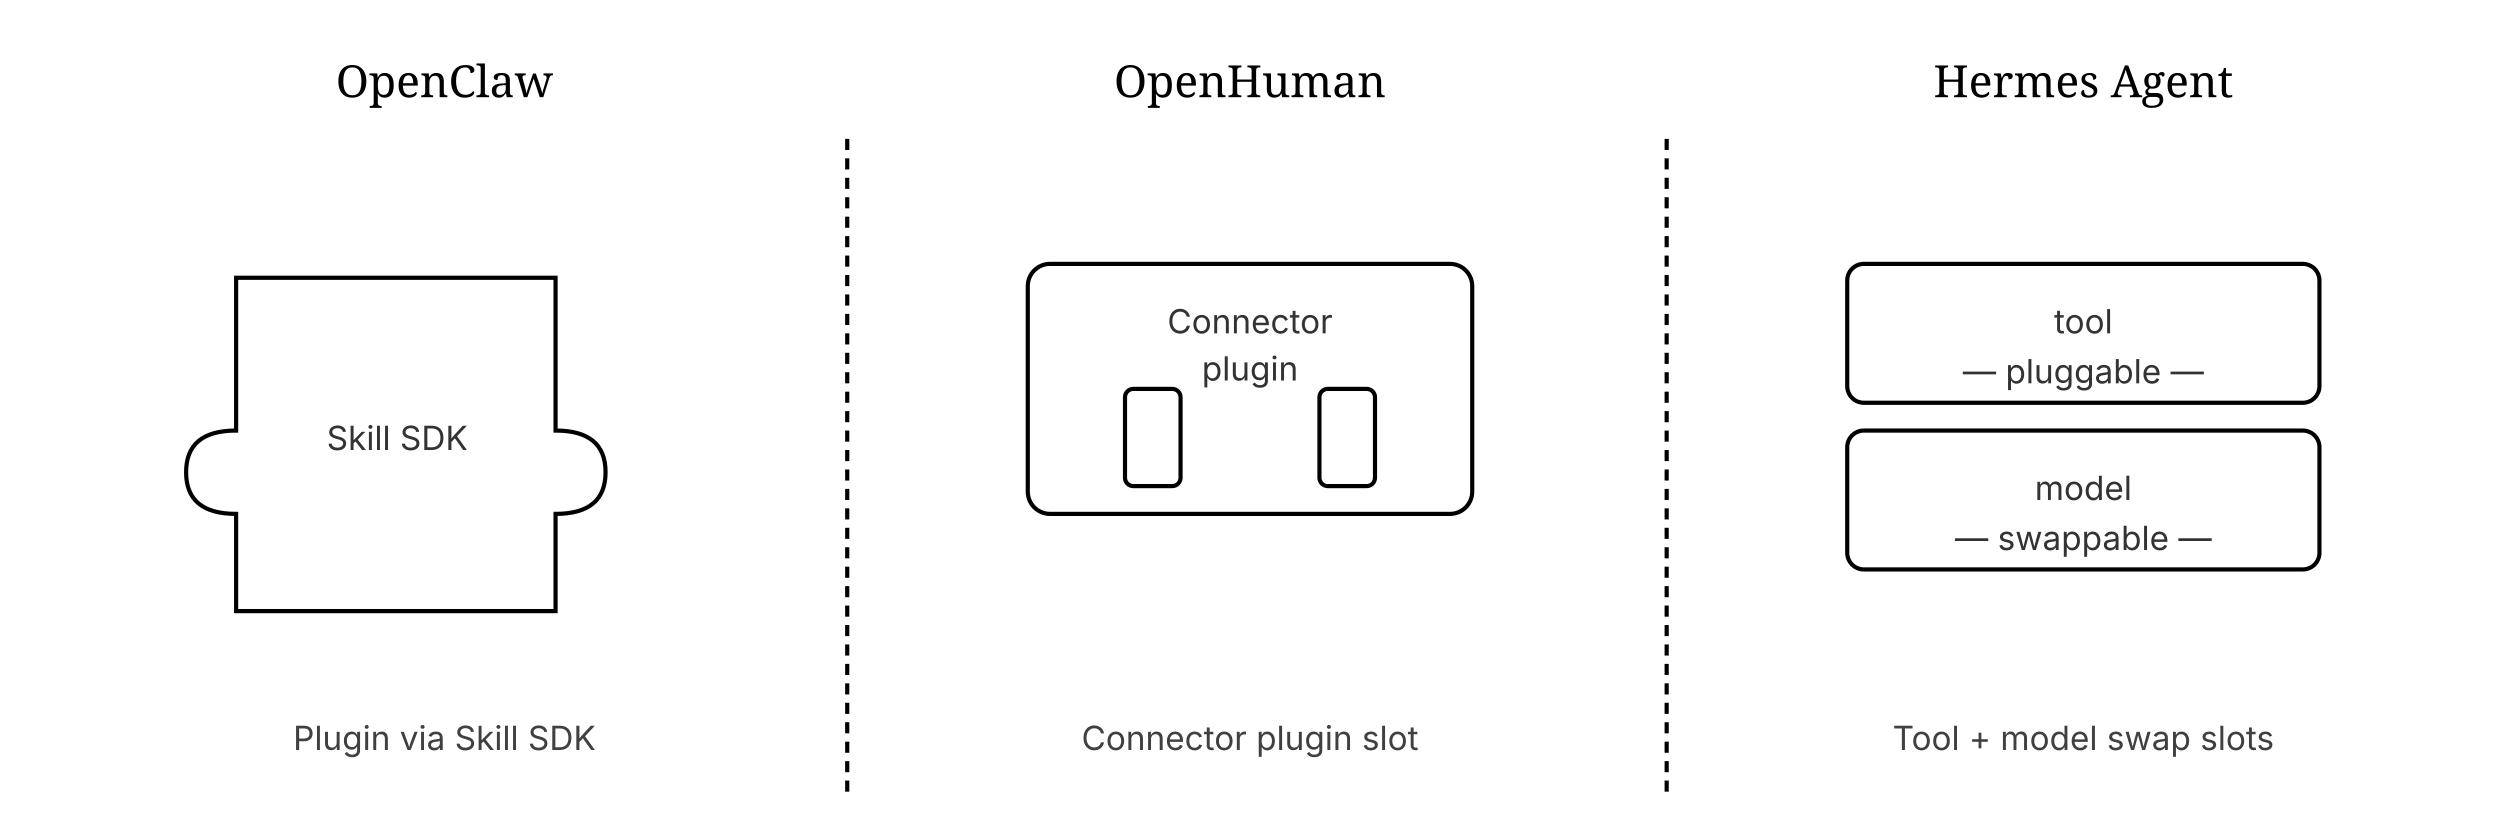
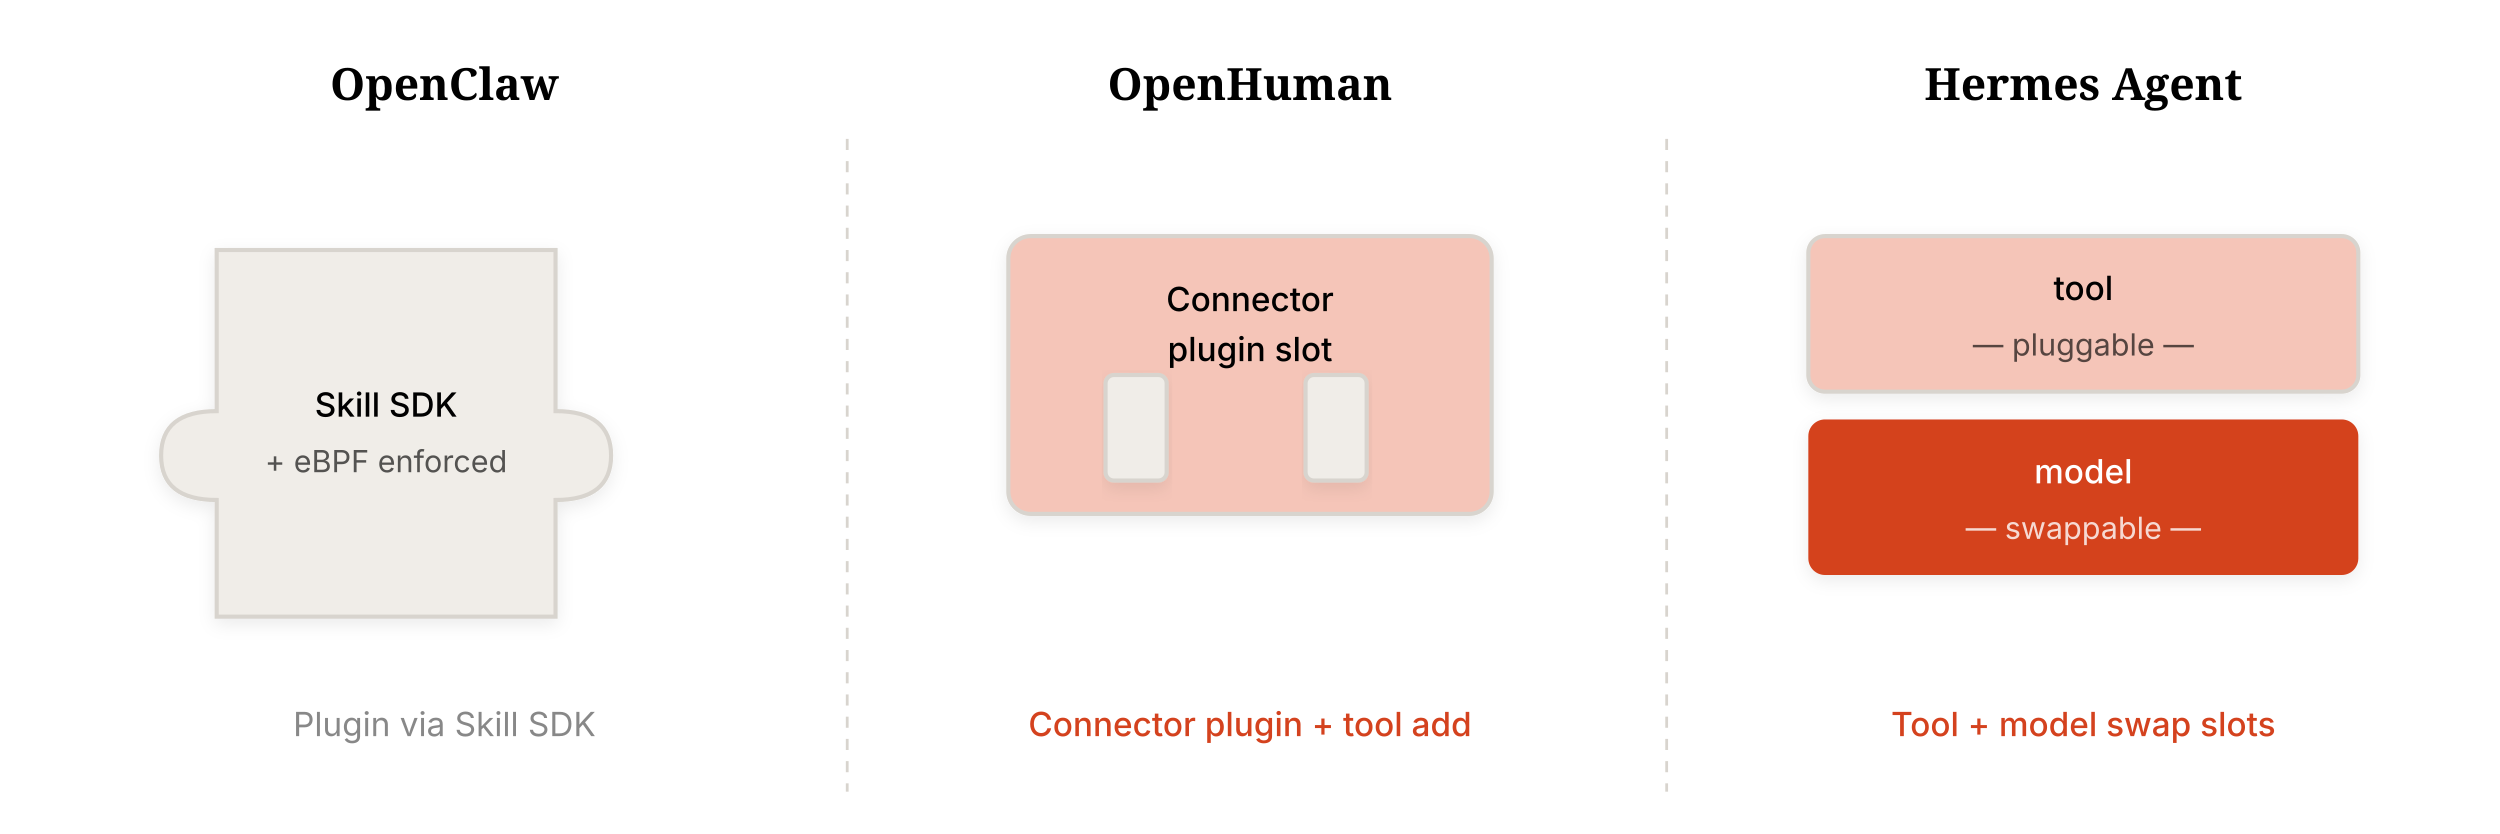
<svg xmlns="http://www.w3.org/2000/svg" viewBox="0 0 900 300" role="img" aria-labelledby="t d">
+   <defs>
+     <filter id="ce-shadow" x="-6%" y="-10%" width="115%" height="130%">
+       <feDropShadow dx="0" dy="2" stdDeviation="3" flood-color="var(--ink, #1a1a1a)" flood-opacity="0.08" />
+     </filter>
+   </defs>
  <style>
-     .col-label  { font-family: 'Fraunces', serif; font-size: 16px; fill: currentColor; text-anchor: middle; }
-     .shape      { fill: none; stroke: currentColor; stroke-width: 1.5; }
-     .accent     { fill: none; stroke: var(--accent, #d4421e); stroke-width: 1.5; }
-     .desc-text  { font-family: 'Inter', sans-serif; font-size: 12px; fill: currentColor; opacity: .75; text-anchor: middle; }
-     .inner-label { font-family: 'Inter', sans-serif; font-size: 12px; fill: currentColor; opacity: .8; text-anchor: middle; }
+     .col-label   { font-family: 'Fraunces', serif; font-size: 16px; font-weight: 600; fill: currentColor; text-anchor: middle; }
+     .divider     { stroke: var(--border-soft, #d8d4ce); stroke-width: 1; stroke-dasharray: 4 4; }
+     .shape-fill  { fill: var(--paper-2, #f0ede8); stroke: var(--border-soft, #d8d4ce); stroke-width: 1.5; filter: url(#ce-shadow); }
+     .accent-fill { fill: var(--accent, #d4421e); stroke: none; filter: url(#ce-shadow); }
+     .accent-adj  { fill: var(--accent-soft, #f5c5b8); stroke: var(--border-soft, #d8d4ce); stroke-width: 1.5; filter: url(#ce-shadow); }
+     .inner-label { font-family: 'Inter', sans-serif; font-size: 12px; font-weight: 500; fill: currentColor; text-anchor: middle; }
+     .inner-inv   { font-family: 'Inter', sans-serif; font-size: 12px; font-weight: 500; fill: var(--paper, #fff); text-anchor: middle; }
+     .slot-label  { font-family: 'Inter', sans-serif; font-size: 11px; fill: currentColor; opacity: .65; text-anchor: middle; }
+     .desc-text   { font-family: 'Inter', sans-serif; font-size: 12px; fill: var(--muted, #888); text-anchor: middle; }
+     .winner-label{ font-family: 'Inter', sans-serif; font-size: 12px; font-weight: 500; fill: var(--accent, #d4421e); text-anchor: middle; }
  </style>
-   <text class="col-label" x="160" y="35">OpenClaw</text>
-   <text class="col-label" x="450" y="35">OpenHuman</text>
-   <text class="col-label" x="750" y="35">Hermes Agent</text>
-   <line class="shape" x1="305" y1="50" x2="305" y2="285" stroke-dasharray="4 3" />
-   <line class="shape" x1="600" y1="50" x2="600" y2="285" stroke-dasharray="4 3" />
-   <path class="shape" d="     M 85 100     L 200 100     L 200 155     Q 218 155 218 170 Q 218 185 200 185     L 200 220     L 85 220     L 85 185     Q 67 185 67 170 Q 67 155 85 155     Z   " />
-   <text class="inner-label" x="143" y="162">Skill SDK</text>
-   <text class="desc-text" x="160" y="270">Plugin via Skill SDK</text>
-   <rect class="shape" x="370" y="95" width="160" height="90" rx="8" />
-   <rect class="shape" x="405" y="140" width="20" height="35" rx="3" />
-   <rect class="shape" x="475" y="140" width="20" height="35" rx="3" />
-   <text class="inner-label" x="450" y="120">Connector</text>
-   <text class="inner-label" x="450" y="137">plugin</text>
-   <text class="desc-text" x="450" y="270">Connector plugin slot</text>
-   <rect class="shape" x="665" y="95" width="170" height="50" rx="6" />
-   <text class="inner-label" x="750" y="120">tool</text>
-   <text class="inner-label" x="750" y="138">— pluggable —</text>
-   <rect class="shape" x="665" y="155" width="170" height="50" rx="6" />
-   <text class="inner-label" x="750" y="180">model</text>
-   <text class="inner-label" x="750" y="198">— swappable —</text>
-   <text class="desc-text" x="750" y="270">Tool + model swap slots</text>
+   <text class="col-label" x="160" y="36">OpenClaw</text>
+   <text class="col-label" x="450" y="36">OpenHuman</text>
+   <text class="col-label" x="750" y="36">Hermes Agent</text>
+   <line class="divider" x1="305" y1="50" x2="305" y2="285" />
+   <line class="divider" x1="600" y1="50" x2="600" y2="285" />
+   <path class="shape-fill" d="     M 78 90     L 200 90     L 200 148     Q 220 148 220 164 Q 220 180 200 180     L 200 222     L 78 222     L 78 180     Q 58 180 58 164 Q 58 148 78 148     Z   " />
+   <text class="inner-label" x="139" y="150">Skill SDK</text>
+   <text class="slot-label" x="139" y="170">+ eBPF enforced</text>
+   <text class="desc-text" x="160" y="265">Plugin via Skill SDK</text>
+   <rect class="accent-adj" x="363" y="85" width="174" height="100" rx="8" ry="8" />
+   <rect class="shape-fill" x="398" y="135" width="22" height="38" rx="3" ry="3" />
+   <rect class="shape-fill" x="470" y="135" width="22" height="38" rx="3" ry="3" />
+   <text class="inner-label" x="450" y="112">Connector</text>
+   <text class="inner-label" x="450" y="130">plugin slot</text>
+   <text class="winner-label" x="450" y="265">Connector plugin + tool add</text>
+   <rect class="accent-adj" x="651" y="85" width="198" height="56" rx="6" ry="6" />
+   <text class="inner-label" x="750" y="108">tool</text>
+   <text class="slot-label" x="750" y="128">— pluggable —</text>
+   <rect class="accent-fill" x="651" y="151" width="198" height="56" rx="6" ry="6" />
+   <text class="inner-inv" x="750" y="174">model</text>
+   <text style="font-family:'Inter',sans-serif;font-size:11px;fill:var(--paper,#fff);opacity:0.8;text-anchor:middle;" x="750" y="194">— swappable —</text>
+   <text class="winner-label" x="750" y="265">Tool + model swap slots</text>
</svg>
